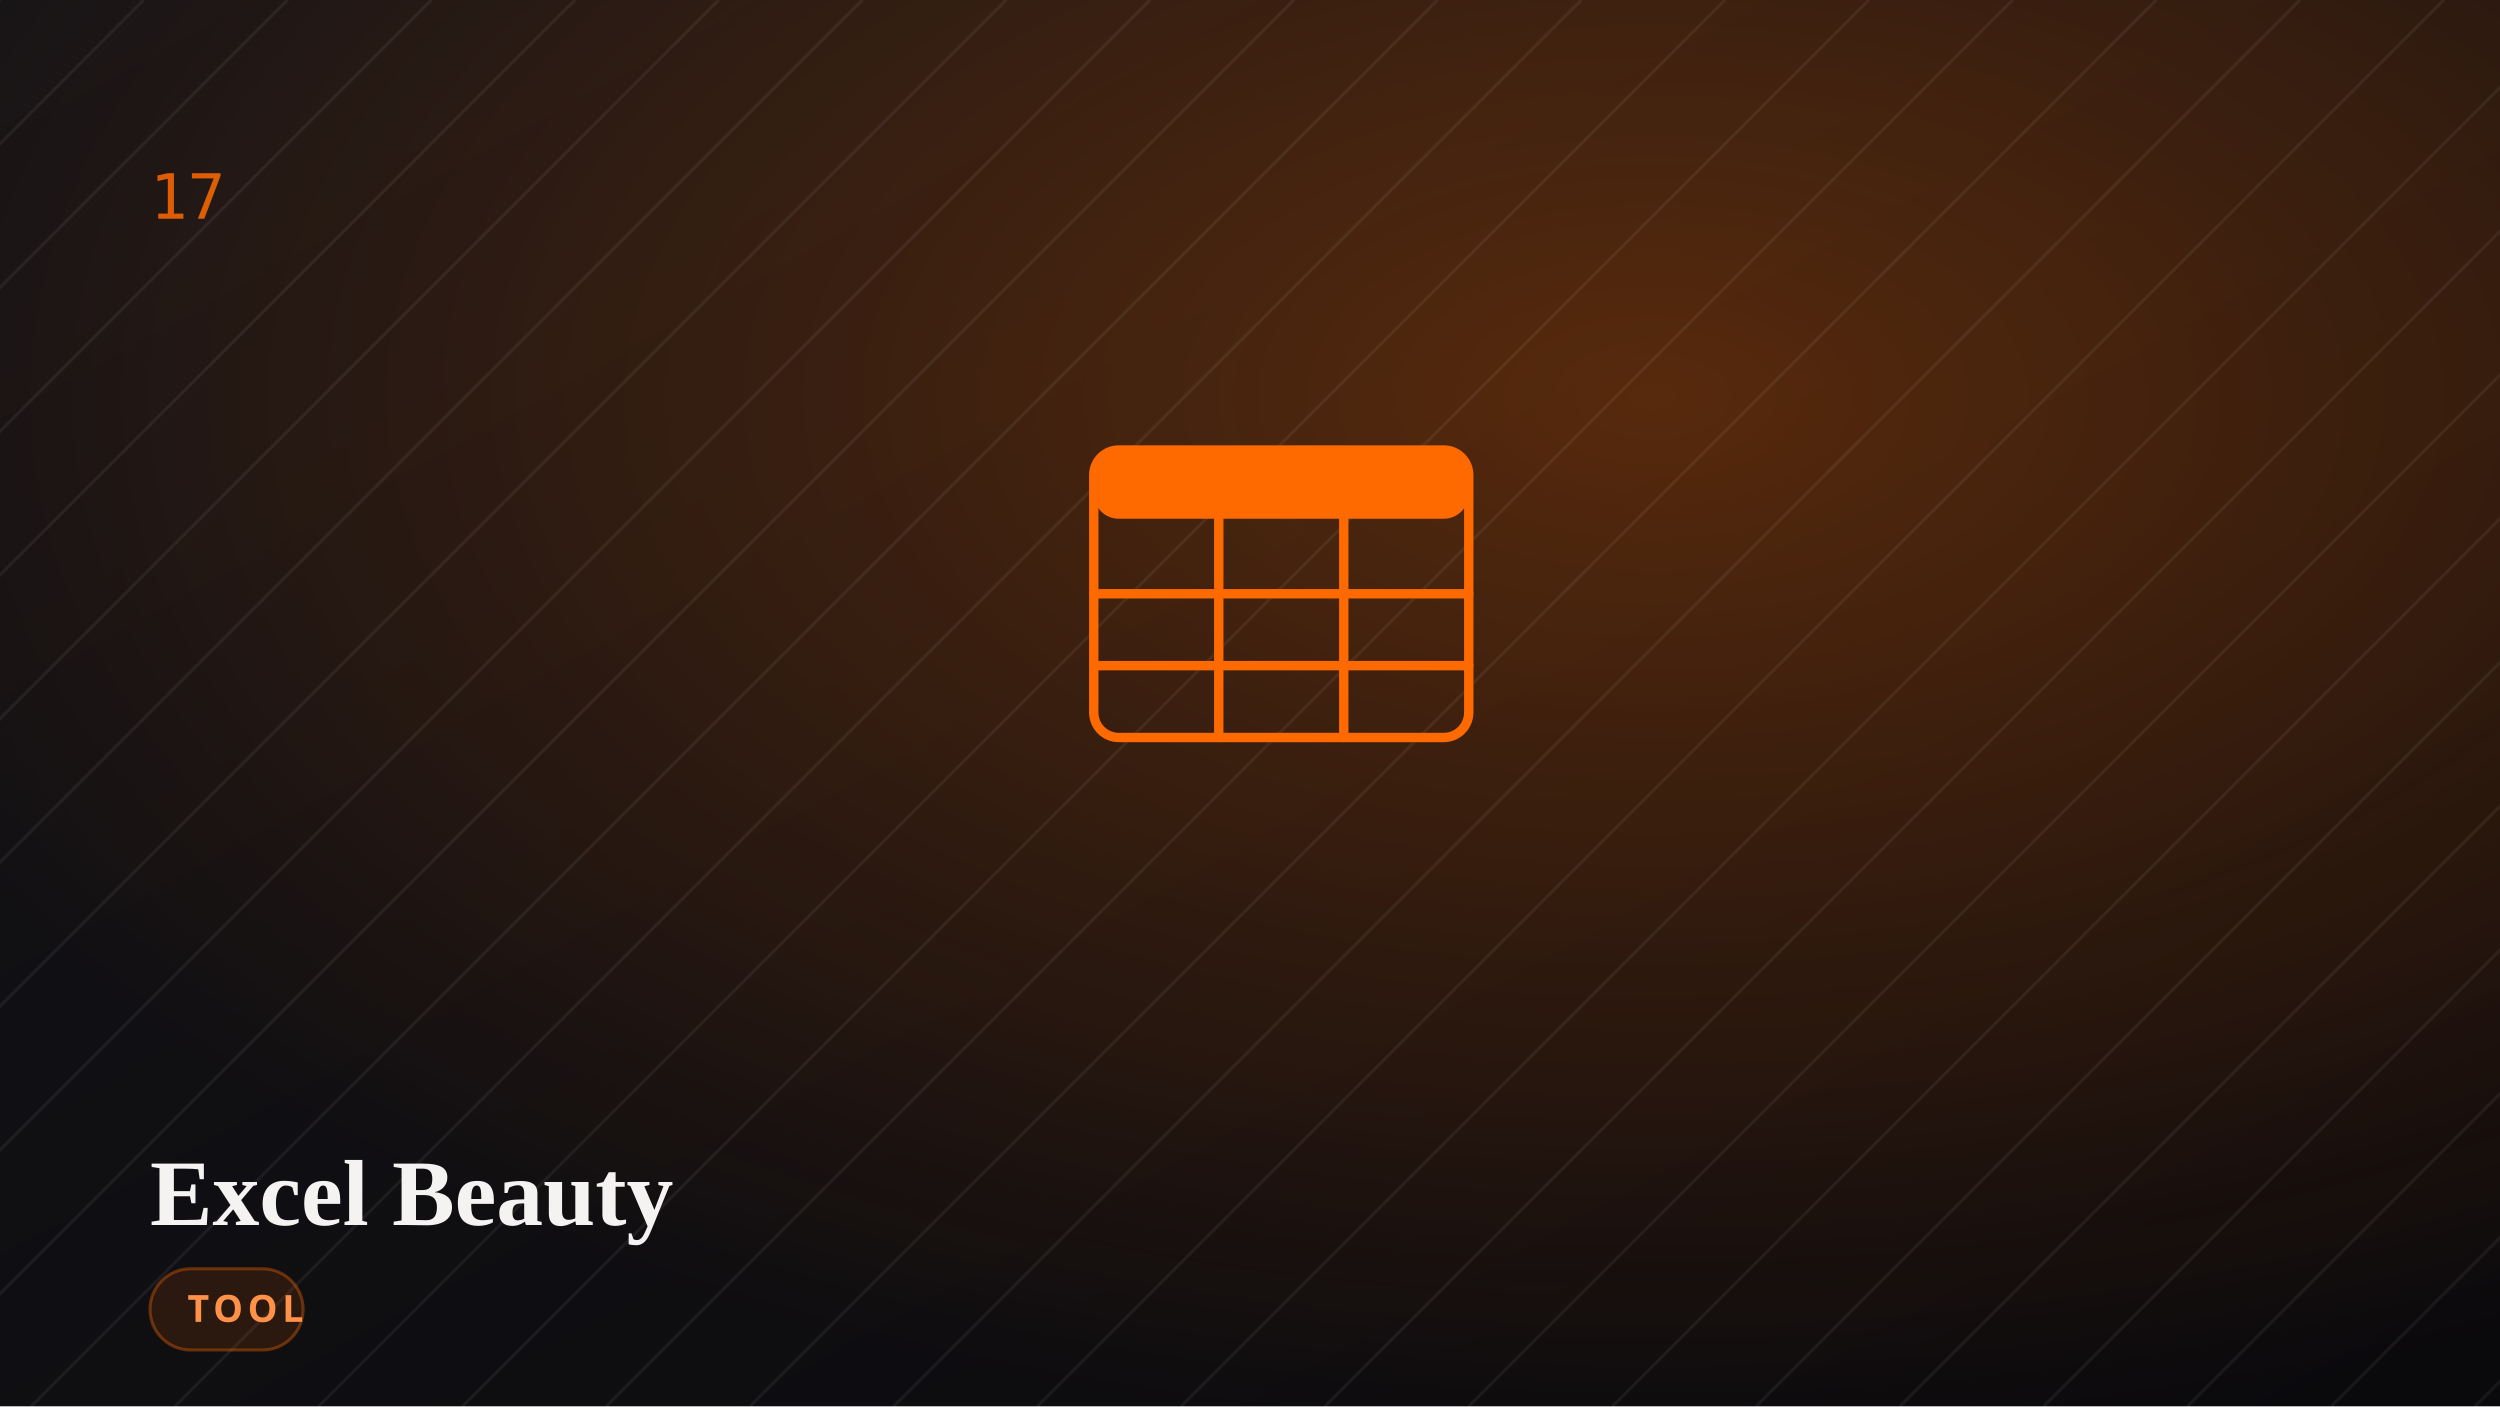
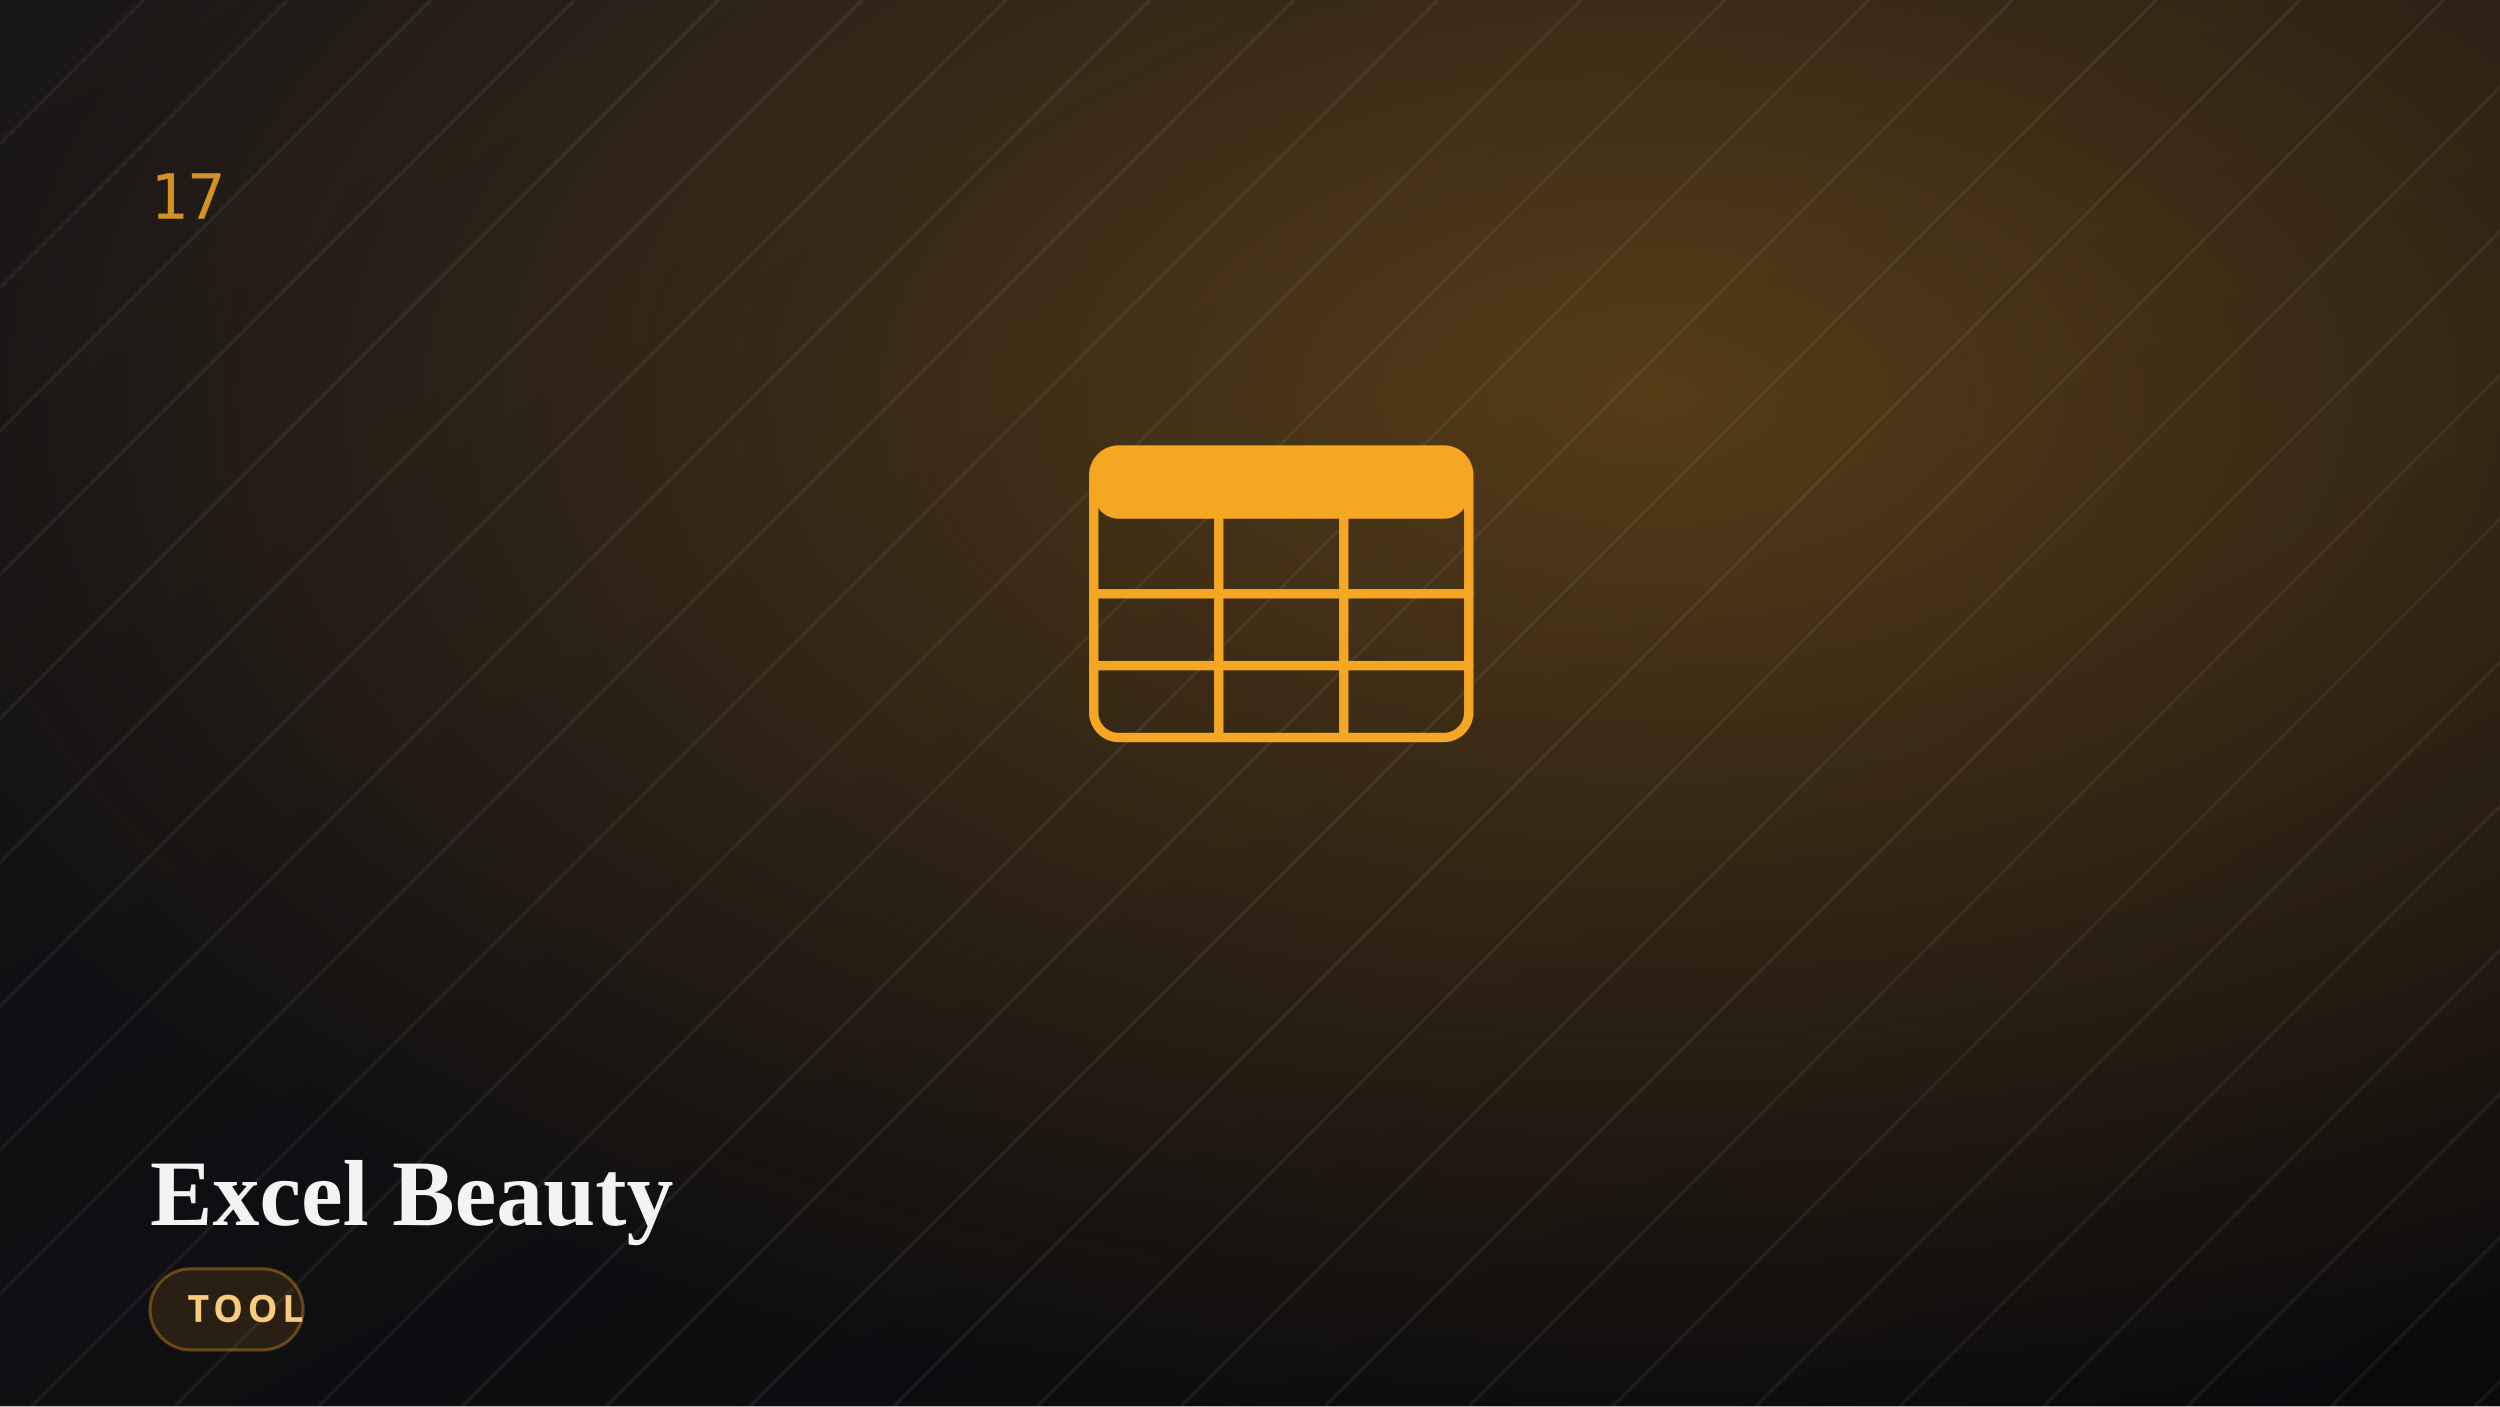
<svg xmlns="http://www.w3.org/2000/svg" width="800" height="450" viewBox="0 0 800 450" role="img" aria-label="Excel Beauty">
  <defs>
    <linearGradient id="bg" x1="0" y1="0" x2="1" y2="1">
      <stop offset="0" stop-color="#141317" />
      <stop offset="1" stop-color="#0a090c" />
    </linearGradient>
    <radialGradient id="glow" cx="0.66" cy="0.28" r="0.75">
-       <stop offset="0" stop-color="#ff6a00" stop-opacity="0.30" />
-       <stop offset="1" stop-color="#ff6a00" stop-opacity="0" />
+       <stop offset="0" stop-color="#f5a623" stop-opacity="0.30" />
+       <stop offset="1" stop-color="#f5a623" stop-opacity="0" />
    </radialGradient>
  </defs>
  <rect width="800" height="450" fill="url(#bg)" />
  <rect width="800" height="450" fill="url(#glow)" />
  <g opacity="0.06" stroke="#ffffff" stroke-width="1">
    <line x1="0" y1="0" x2="-450" y2="450" />
    <line x1="46" y1="0" x2="-404" y2="450" />
    <line x1="92" y1="0" x2="-358" y2="450" />
    <line x1="138" y1="0" x2="-312" y2="450" />
    <line x1="184" y1="0" x2="-266" y2="450" />
    <line x1="230" y1="0" x2="-220" y2="450" />
    <line x1="276" y1="0" x2="-174" y2="450" />
    <line x1="322" y1="0" x2="-128" y2="450" />
    <line x1="368" y1="0" x2="-82" y2="450" />
    <line x1="414" y1="0" x2="-36" y2="450" />
    <line x1="460" y1="0" x2="10" y2="450" />
    <line x1="506" y1="0" x2="56" y2="450" />
    <line x1="552" y1="0" x2="102" y2="450" />
    <line x1="598" y1="0" x2="148" y2="450" />
    <line x1="644" y1="0" x2="194" y2="450" />
    <line x1="690" y1="0" x2="240" y2="450" />
    <line x1="736" y1="0" x2="286" y2="450" />
    <line x1="782" y1="0" x2="332" y2="450" />
    <line x1="828" y1="0" x2="378" y2="450" />
    <line x1="874" y1="0" x2="424" y2="450" />
    <line x1="920" y1="0" x2="470" y2="450" />
    <line x1="966" y1="0" x2="516" y2="450" />
    <line x1="1012" y1="0" x2="562" y2="450" />
    <line x1="1058" y1="0" x2="608" y2="450" />
    <line x1="1104" y1="0" x2="654" y2="450" />
    <line x1="1150" y1="0" x2="700" y2="450" />
    <line x1="1196" y1="0" x2="746" y2="450" />
    <line x1="1242" y1="0" x2="792" y2="450" />
    <line x1="1288" y1="0" x2="838" y2="450" />
  </g>
-   <text x="48" y="70" font-family="'SF Mono',ui-monospace,Menlo,monospace" font-size="20" fill="#ff6a00" opacity="0.85">17</text>
+   <text x="48" y="70" font-family="'SF Mono',ui-monospace,Menlo,monospace" font-size="20" fill="#f5a623" opacity="0.85">17</text>
  <g transform="translate(0,-6)">
-     <g fill="none" stroke="#ff6a00" stroke-width="3" stroke-linecap="round" stroke-linejoin="round">
+     <g fill="none" stroke="#f5a623" stroke-width="3" stroke-linecap="round" stroke-linejoin="round">
      <rect x="350" y="150" width="120" height="92" rx="8" />
-       <rect x="350" y="150" width="120" height="22" rx="8" fill="#ff6a00" stroke="none" />
+       <rect x="350" y="150" width="120" height="22" rx="8" fill="#f5a623" stroke="none" />
      <line x1="350" y1="196" x2="470" y2="196" />
      <line x1="350" y1="219" x2="470" y2="219" />
      <line x1="390" y1="172" x2="390" y2="242" />
      <line x1="430" y1="172" x2="430" y2="242" />
    </g>
  </g>
  <text x="48" y="392" font-family="Georgia,'Times New Roman',serif" font-weight="700" font-size="30" fill="#f4f3f1">Excel Beauty</text>
-   <rect x="48" y="406" width="49" height="26" rx="13" fill="#ff6a00" fill-opacity="0.12" stroke="#ff6a00" stroke-opacity="0.35" />
-   <text x="60" y="423" font-family="ui-sans-serif,system-ui,sans-serif" font-weight="600" font-size="12" letter-spacing="1.5" fill="#ff9248">TOOL</text>
+   <rect x="48" y="406" width="49" height="26" rx="13" fill="#f5a623" fill-opacity="0.12" stroke="#f5a623" stroke-opacity="0.35" />
+   <text x="60" y="423" font-family="ui-sans-serif,system-ui,sans-serif" font-weight="600" font-size="12" letter-spacing="1.5" fill="#f9cb7f">TOOL</text>
</svg>
